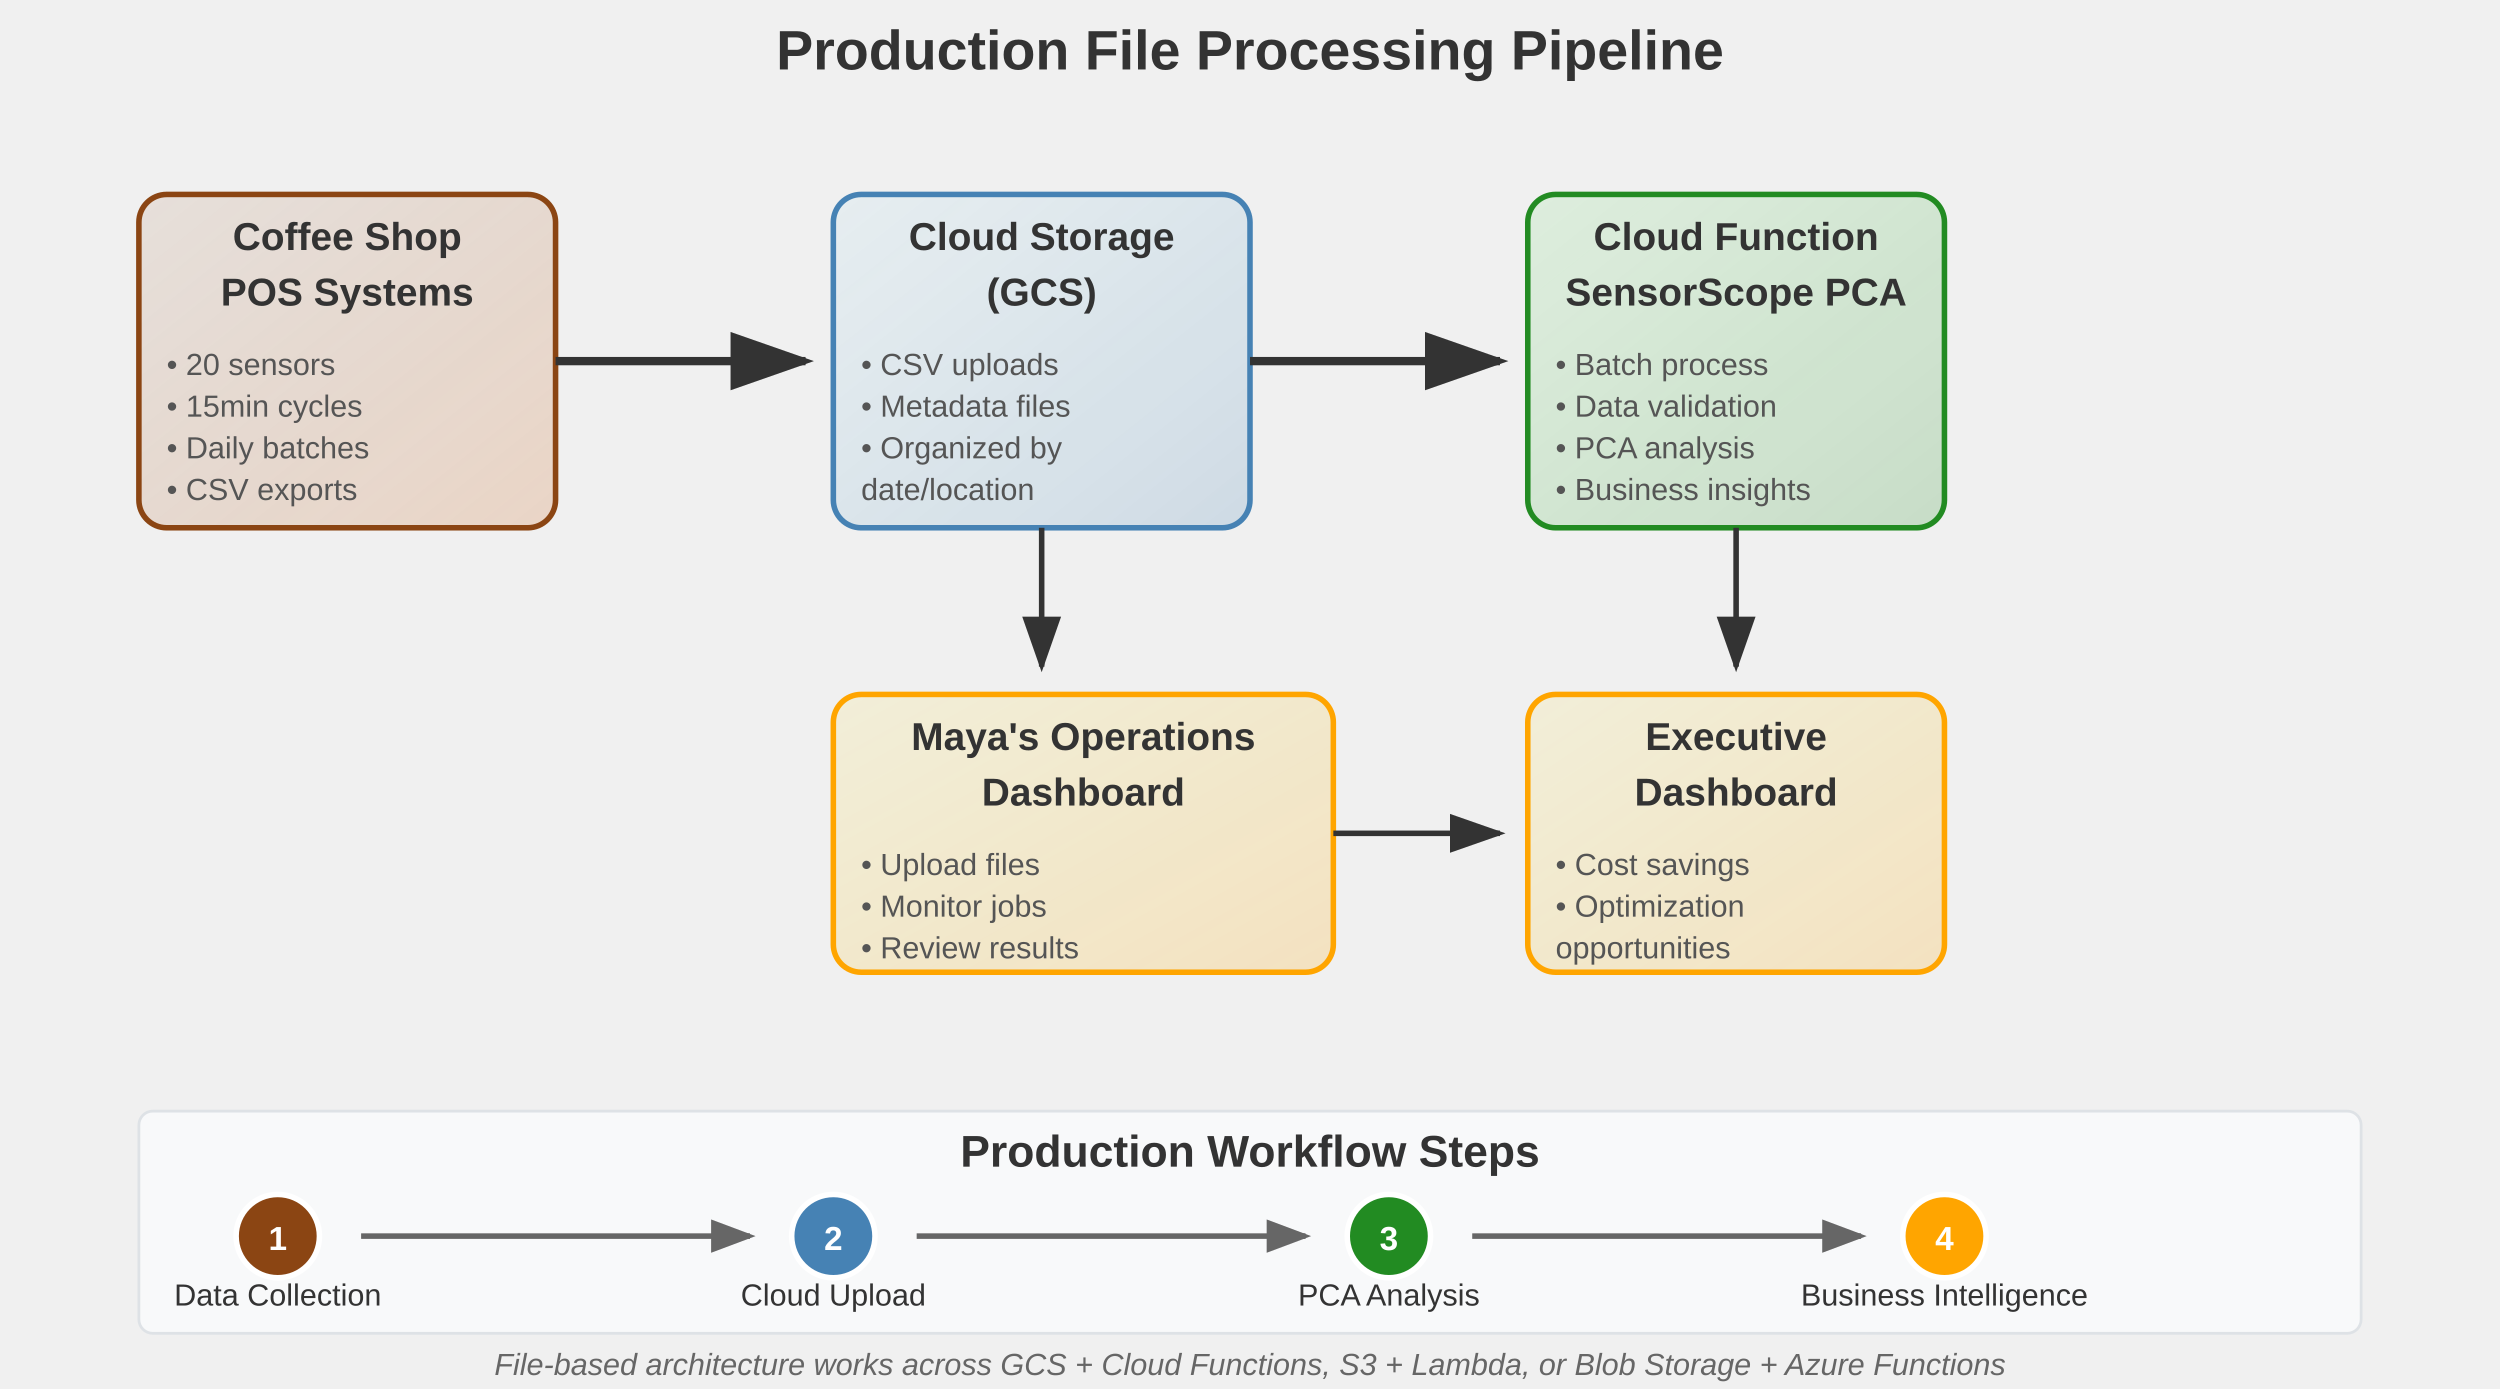
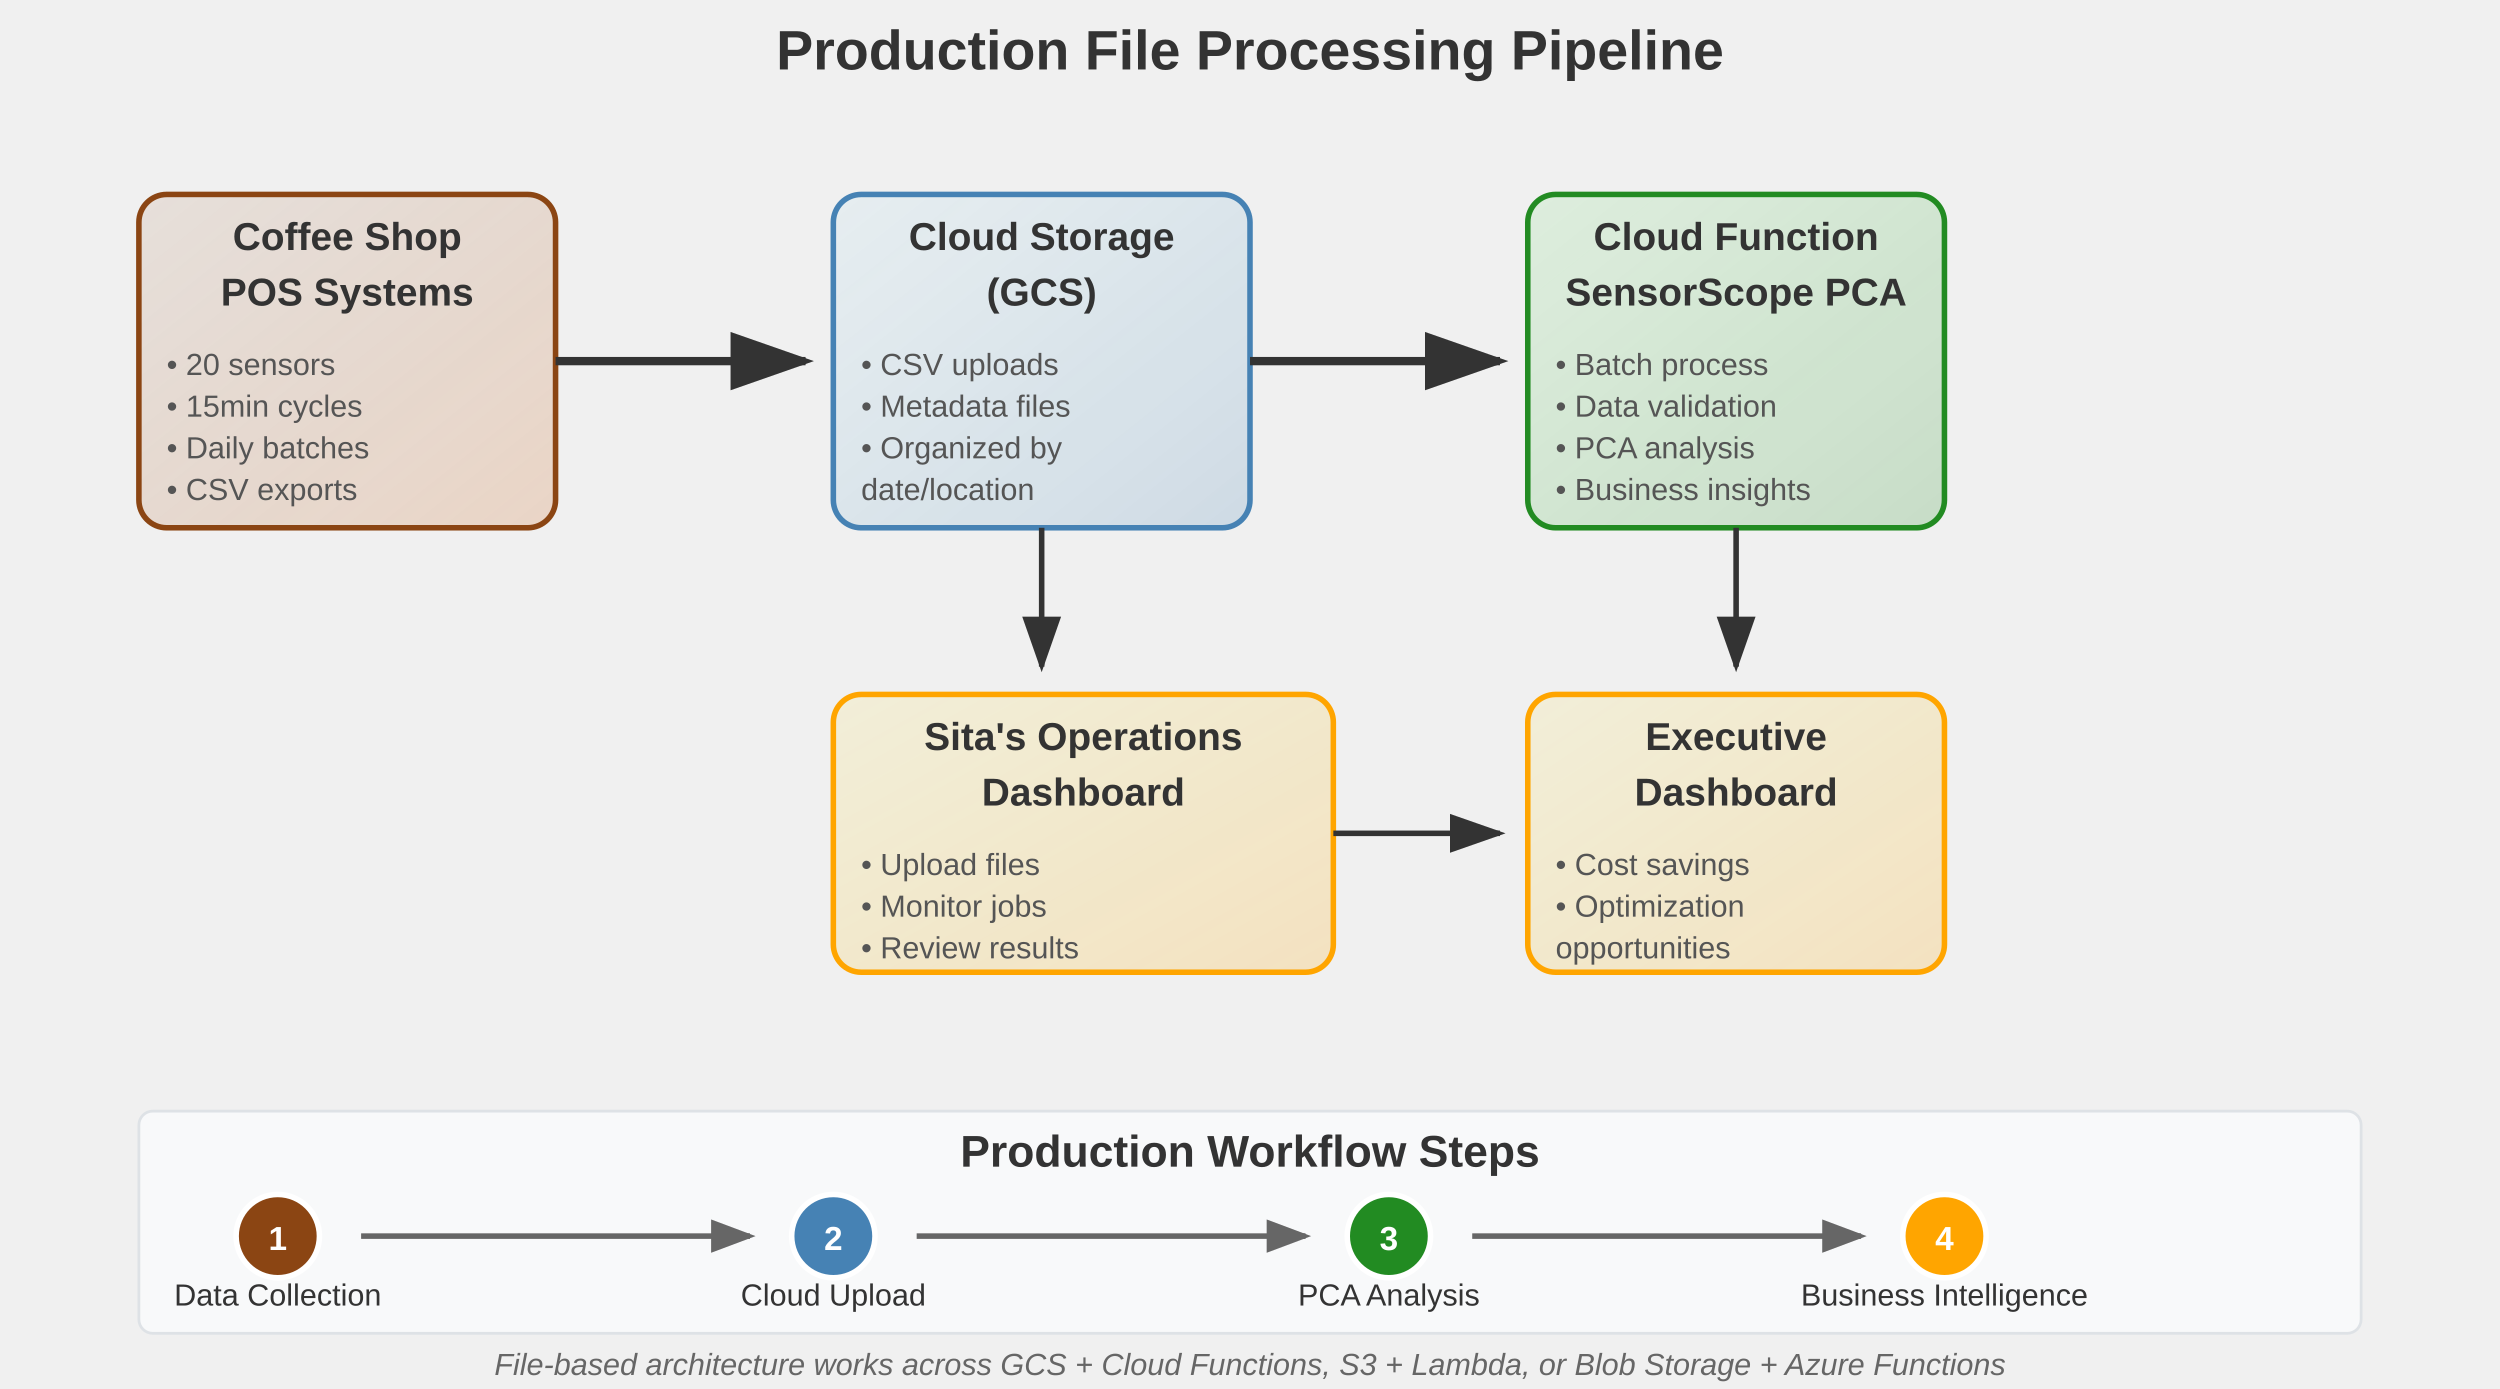
<svg xmlns="http://www.w3.org/2000/svg" width="900" height="500" viewBox="0 0 900 500">
  <defs>
    <linearGradient id="coffeeGrad" x1="0%" y1="0%" x2="100%" y2="100%">
      <stop offset="0%" style="stop-color:#8B4513;stop-opacity:0.1" />
      <stop offset="100%" style="stop-color:#D2691E;stop-opacity:0.2" />
    </linearGradient>
    <linearGradient id="cloudGrad" x1="0%" y1="0%" x2="100%" y2="100%">
      <stop offset="0%" style="stop-color:#87CEEB;stop-opacity:0.1" />
      <stop offset="100%" style="stop-color:#4682B4;stop-opacity:0.2" />
    </linearGradient>
    <linearGradient id="funcGrad" x1="0%" y1="0%" x2="100%" y2="100%">
      <stop offset="0%" style="stop-color:#32CD32;stop-opacity:0.1" />
      <stop offset="100%" style="stop-color:#228B22;stop-opacity:0.2" />
    </linearGradient>
    <linearGradient id="dashGrad" x1="0%" y1="0%" x2="100%" y2="100%">
      <stop offset="0%" style="stop-color:#FFD700;stop-opacity:0.1" />
      <stop offset="100%" style="stop-color:#FFA500;stop-opacity:0.2" />
    </linearGradient>
  </defs>
  <text x="450" y="25" text-anchor="middle" font-family="Arial, sans-serif" font-size="20" font-weight="bold" fill="#333">
    Production File Processing Pipeline
  </text>
  <g>
    <rect x="50" y="70" width="150" height="120" fill="url(#coffeeGrad)" stroke="#8B4513" stroke-width="2" rx="10" />
    <text x="125" y="90" text-anchor="middle" font-family="Arial, sans-serif" font-size="14" font-weight="bold" fill="#333">Coffee Shop</text>
    <text x="125" y="110" text-anchor="middle" font-family="Arial, sans-serif" font-size="14" font-weight="bold" fill="#333">POS Systems</text>
    <g font-family="Arial, sans-serif" font-size="11" fill="#555">
      <text x="60" y="135">• 20 sensors</text>
      <text x="60" y="150">• 15min cycles</text>
      <text x="60" y="165">• Daily batches</text>
      <text x="60" y="180">• CSV exports</text>
    </g>
  </g>
  <g>
    <rect x="300" y="70" width="150" height="120" fill="url(#cloudGrad)" stroke="#4682B4" stroke-width="2" rx="10" />
    <text x="375" y="90" text-anchor="middle" font-family="Arial, sans-serif" font-size="14" font-weight="bold" fill="#333">Cloud Storage</text>
    <text x="375" y="110" text-anchor="middle" font-family="Arial, sans-serif" font-size="14" font-weight="bold" fill="#333">(GCS)</text>
    <g font-family="Arial, sans-serif" font-size="11" fill="#555">
      <text x="310" y="135">• CSV uploads</text>
      <text x="310" y="150">• Metadata files</text>
      <text x="310" y="165">• Organized by</text>
      <text x="310" y="180">  date/location</text>
    </g>
  </g>
  <g>
    <rect x="550" y="70" width="150" height="120" fill="url(#funcGrad)" stroke="#228B22" stroke-width="2" rx="10" />
    <text x="625" y="90" text-anchor="middle" font-family="Arial, sans-serif" font-size="14" font-weight="bold" fill="#333">Cloud Function</text>
    <text x="625" y="110" text-anchor="middle" font-family="Arial, sans-serif" font-size="14" font-weight="bold" fill="#333">SensorScope PCA</text>
    <g font-family="Arial, sans-serif" font-size="11" fill="#555">
      <text x="560" y="135">• Batch process</text>
      <text x="560" y="150">• Data validation</text>
      <text x="560" y="165">• PCA analysis</text>
      <text x="560" y="180">• Business insights</text>
    </g>
  </g>
  <g>
    <path d="M 200 130 L 290 130" stroke="#333" stroke-width="3" marker-end="url(#arrowhead)" />
    <path d="M 450 130 L 540 130" stroke="#333" stroke-width="3" marker-end="url(#arrowhead)" />
  </g>
  <g>
    <rect x="300" y="250" width="180" height="100" fill="url(#dashGrad)" stroke="#FFA500" stroke-width="2" rx="10" />
-     <text x="390" y="270" text-anchor="middle" font-family="Arial, sans-serif" font-size="14" font-weight="bold" fill="#333">Maya's Operations</text>
+     <text x="390" y="270" text-anchor="middle" font-family="Arial, sans-serif" font-size="14" font-weight="bold" fill="#333">Sita's Operations</text>
    <text x="390" y="290" text-anchor="middle" font-family="Arial, sans-serif" font-size="14" font-weight="bold" fill="#333">Dashboard</text>
    <g font-family="Arial, sans-serif" font-size="11" fill="#555">
      <text x="310" y="315">• Upload files</text>
      <text x="310" y="330">• Monitor jobs</text>
      <text x="310" y="345">• Review results</text>
    </g>
  </g>
  <g>
    <rect x="550" y="250" width="150" height="100" fill="url(#dashGrad)" stroke="#FFA500" stroke-width="2" rx="10" />
    <text x="625" y="270" text-anchor="middle" font-family="Arial, sans-serif" font-size="14" font-weight="bold" fill="#333">Executive</text>
    <text x="625" y="290" text-anchor="middle" font-family="Arial, sans-serif" font-size="14" font-weight="bold" fill="#333">Dashboard</text>
    <g font-family="Arial, sans-serif" font-size="11" fill="#555">
      <text x="560" y="315">• Cost savings</text>
      <text x="560" y="330">• Optimization</text>
      <text x="560" y="345">  opportunities</text>
    </g>
  </g>
  <g>
    <path d="M 375 190 L 375 240" stroke="#333" stroke-width="2" marker-end="url(#arrowhead)" />
    <path d="M 625 190 L 625 240" stroke="#333" stroke-width="2" marker-end="url(#arrowhead)" />
  </g>
  <g>
    <path d="M 480 300 L 540 300" stroke="#333" stroke-width="2" marker-end="url(#arrowhead)" />
  </g>
  <g>
    <rect x="50" y="400" width="800" height="80" fill="#f8f9fa" stroke="#dee2e6" stroke-width="1" rx="5" />
    <text x="450" y="420" text-anchor="middle" font-family="Arial, sans-serif" font-size="16" font-weight="bold" fill="#333">
      Production Workflow Steps
    </text>
    <g font-family="Arial, sans-serif" font-size="12" fill="#333">
      <circle cx="100" cy="445" r="15" fill="#8B4513" stroke="#fff" stroke-width="2" />
      <text x="100" y="450" text-anchor="middle" font-family="Arial, sans-serif" font-size="12" font-weight="bold" fill="#fff">1</text>
      <text x="100" y="470" text-anchor="middle" font-family="Arial, sans-serif" font-size="11" fill="#333">Data Collection</text>
      <circle cx="300" cy="445" r="15" fill="#4682B4" stroke="#fff" stroke-width="2" />
      <text x="300" y="450" text-anchor="middle" font-family="Arial, sans-serif" font-size="12" font-weight="bold" fill="#fff">2</text>
      <text x="300" y="470" text-anchor="middle" font-family="Arial, sans-serif" font-size="11" fill="#333">Cloud Upload</text>
      <circle cx="500" cy="445" r="15" fill="#228B22" stroke="#fff" stroke-width="2" />
      <text x="500" y="450" text-anchor="middle" font-family="Arial, sans-serif" font-size="12" font-weight="bold" fill="#fff">3</text>
      <text x="500" y="470" text-anchor="middle" font-family="Arial, sans-serif" font-size="11" fill="#333">PCA Analysis</text>
      <circle cx="700" cy="445" r="15" fill="#FFA500" stroke="#fff" stroke-width="2" />
      <text x="700" y="450" text-anchor="middle" font-family="Arial, sans-serif" font-size="12" font-weight="bold" fill="#fff">4</text>
      <text x="700" y="470" text-anchor="middle" font-family="Arial, sans-serif" font-size="11" fill="#333">Business Intelligence</text>
      <path d="M 130 445 L 270 445" stroke="#666" stroke-width="2" marker-end="url(#smallArrow)" />
      <path d="M 330 445 L 470 445" stroke="#666" stroke-width="2" marker-end="url(#smallArrow)" />
      <path d="M 530 445 L 670 445" stroke="#666" stroke-width="2" marker-end="url(#smallArrow)" />
    </g>
  </g>
  <text x="450" y="495" text-anchor="middle" font-family="Arial, sans-serif" font-size="11" font-style="italic" fill="#666">
    File-based architecture works across GCS + Cloud Functions, S3 + Lambda, or Blob Storage + Azure Functions
  </text>
  <defs>
    <marker id="arrowhead" markerWidth="10" markerHeight="7" refX="9" refY="3.5" orient="auto">
      <polygon points="0 0, 10 3.5, 0 7" fill="#333" />
    </marker>
    <marker id="smallArrow" markerWidth="8" markerHeight="6" refX="7" refY="3" orient="auto">
      <polygon points="0 0, 8 3, 0 6" fill="#666" />
    </marker>
  </defs>
</svg>
